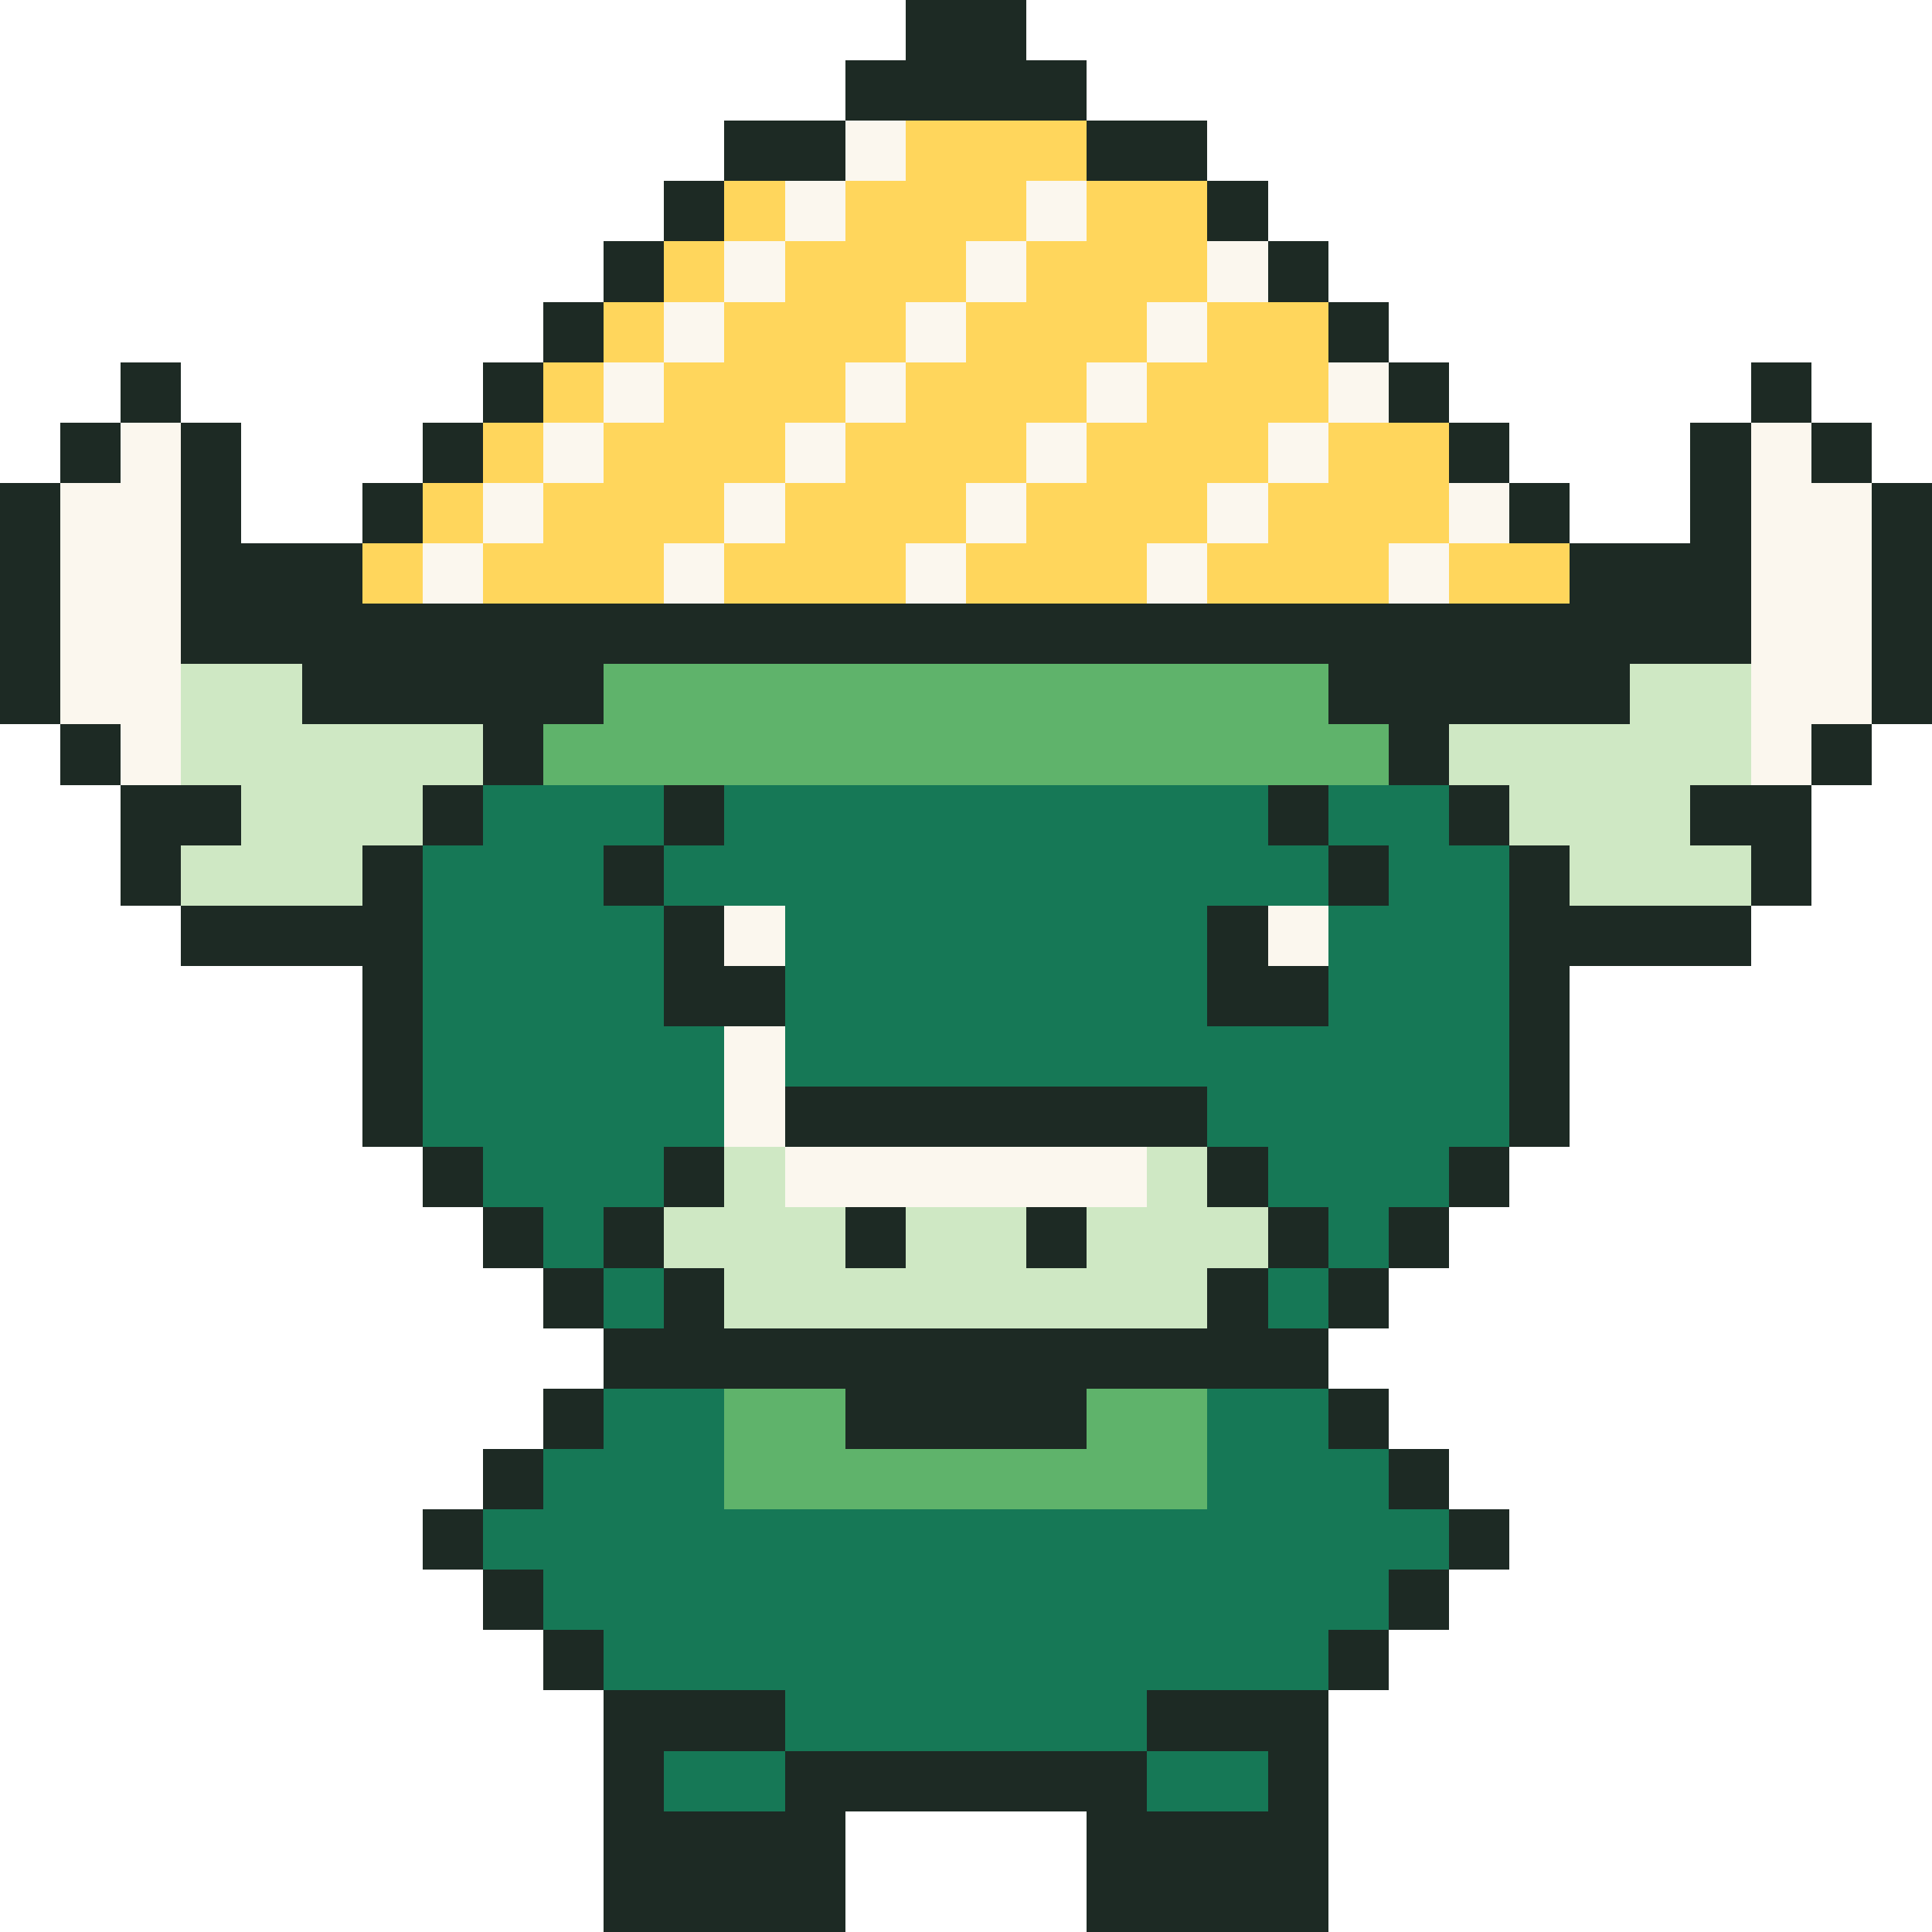
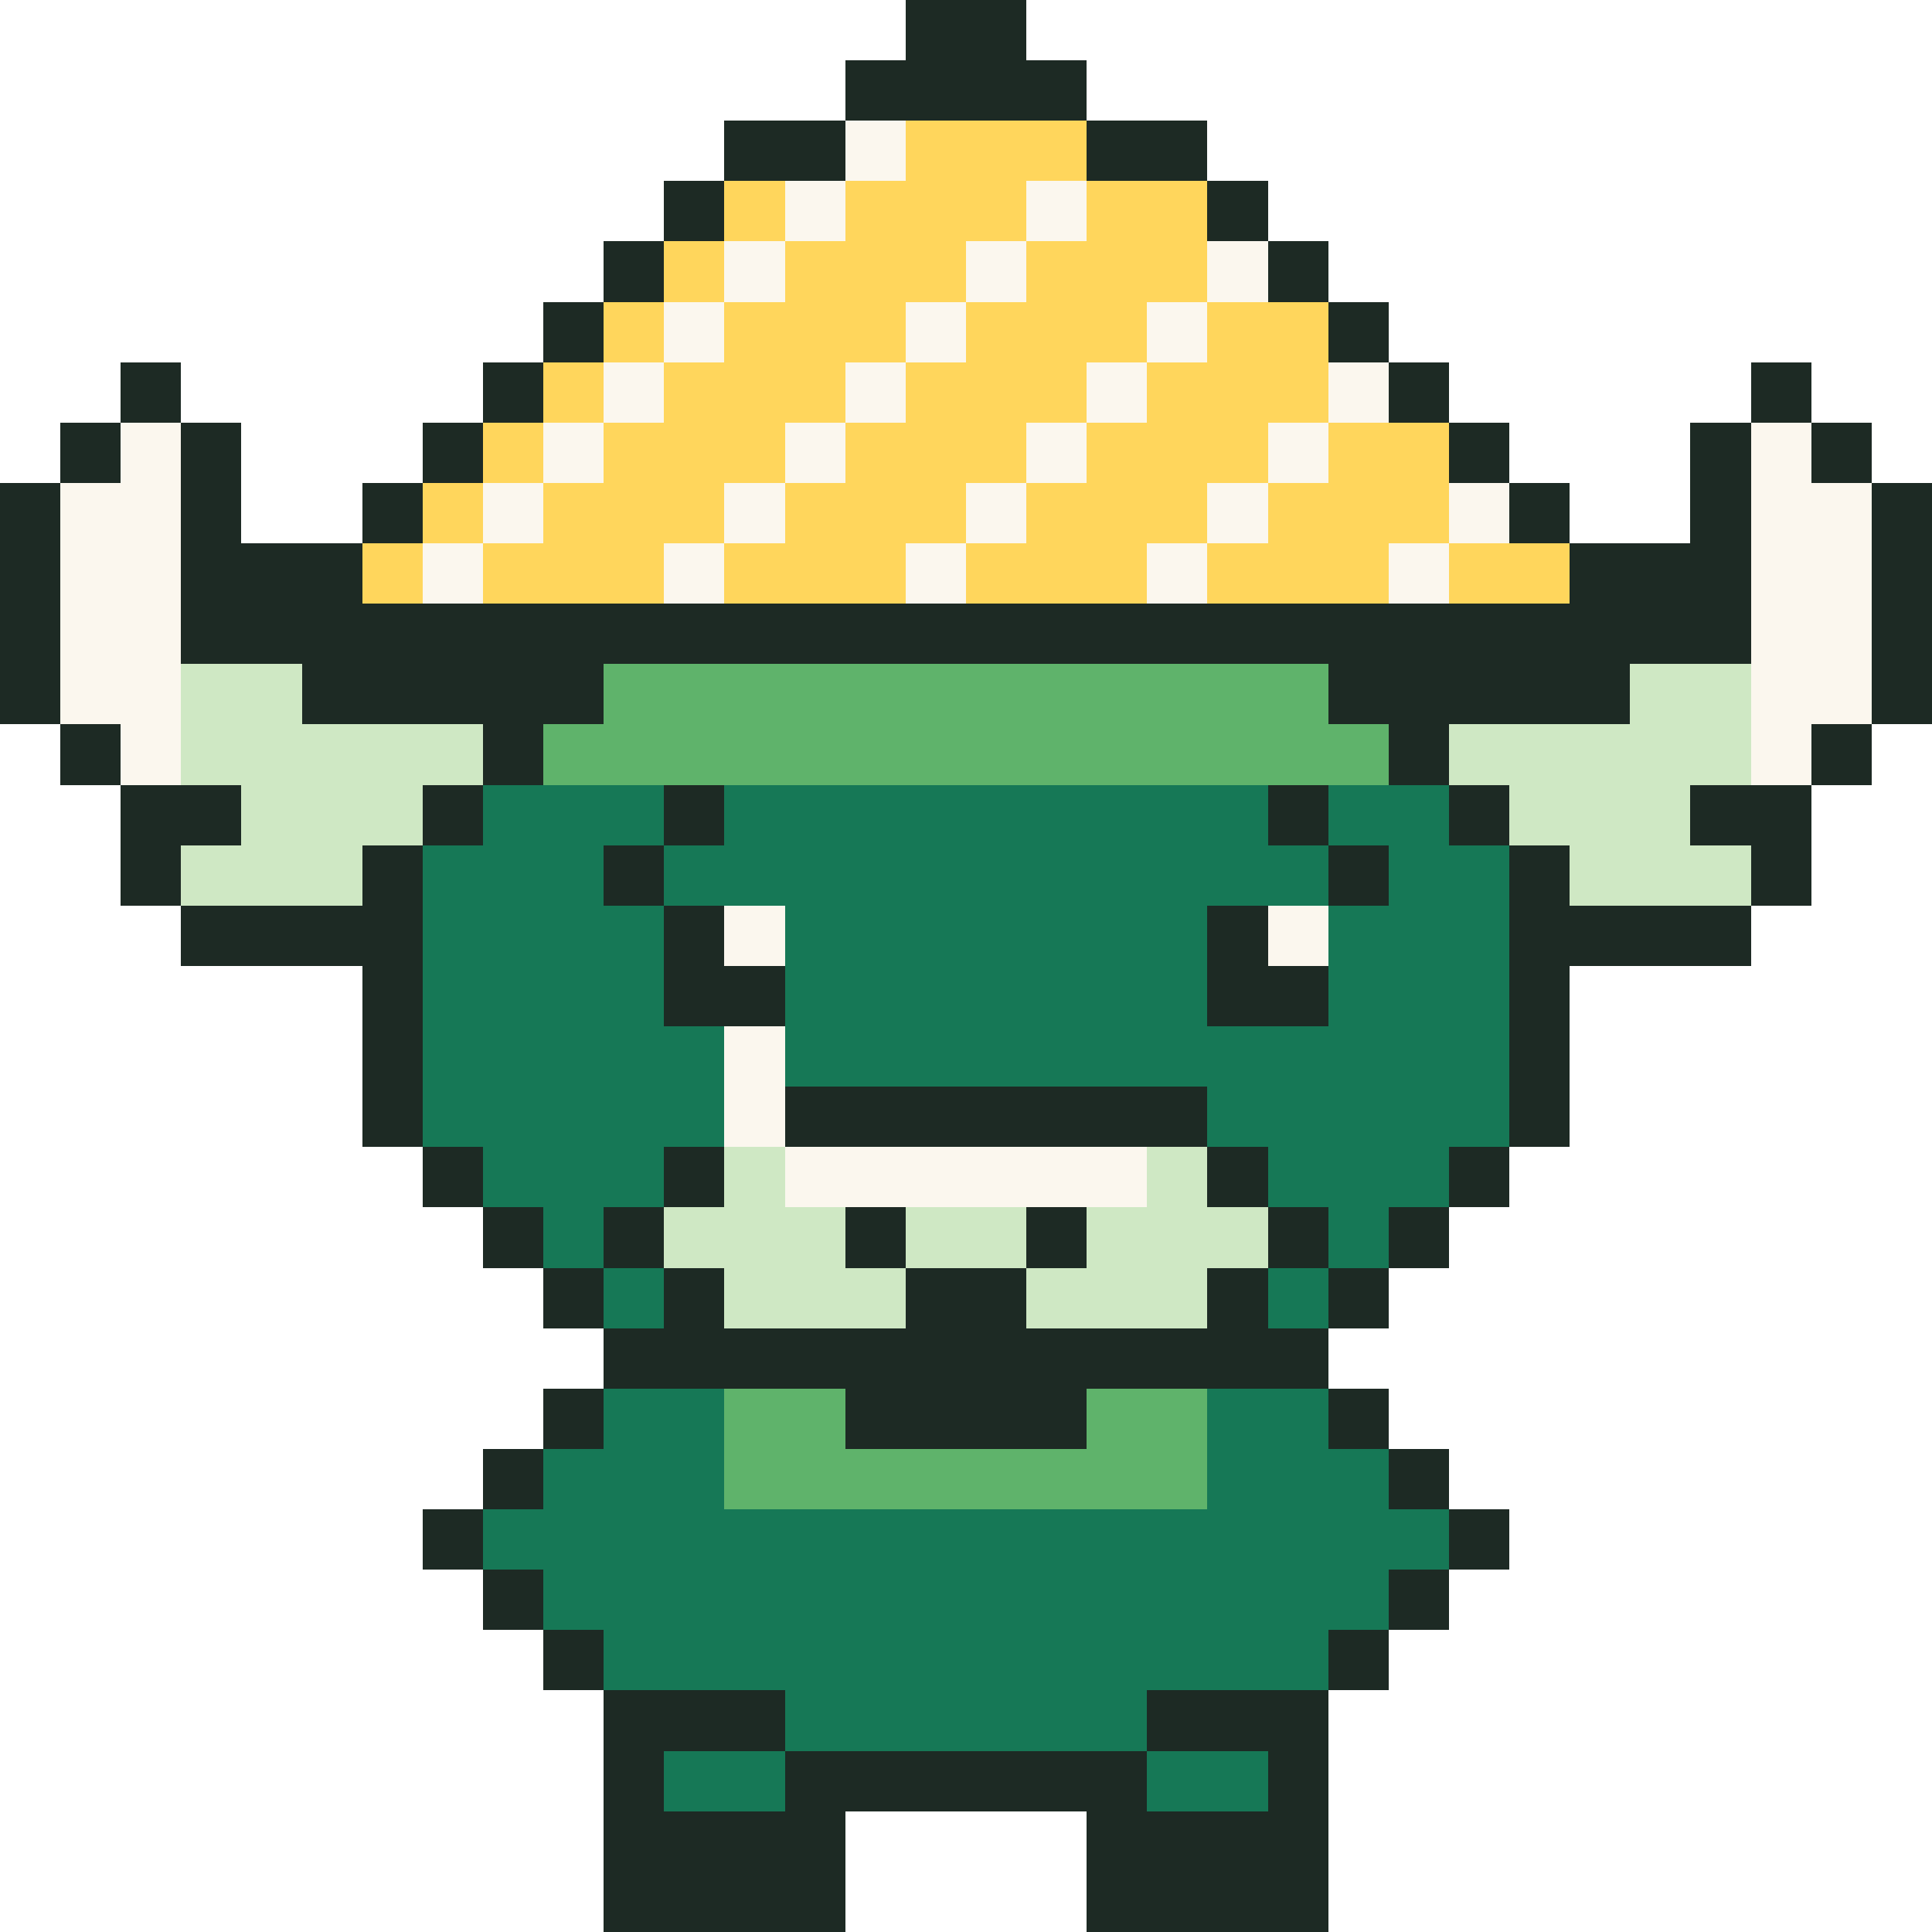
<svg xmlns="http://www.w3.org/2000/svg" width="32" height="32" viewBox="0 0 32 32" shape-rendering="crispEdges">
-   <path fill="#1d2a24" d="M15 0h2v1H15zM14 1h4v1H14zM12 2h2v1H12zM18 2h2v1H18zM11 3h1v1H11zM20 3h1v1H20zM10 4h1v1H10zM21 4h1v1H21zM9 5h1v1H9zM22 5h1v1H22zM2 6h1v1H2zM8 6h1v1H8zM23 6h1v1H23zM29 6h1v1H29zM1 7h1v1H1zM3 7h1v2H3zM7 7h1v1H7zM24 7h1v1H24zM28 7h1v2H28zM30 7h1v1H30zM0 8h1v4H0zM6 8h1v1H6zM25 8h1v1H25zM31 8h1v4H31zM3 9h3v1H3zM26 9h3v1H26zM3 10h26v1H3zM5 11h5v1H5zM22 11h5v1H22zM1 12h1v1H1zM8 12h1v1H8zM23 12h1v1H23zM30 12h1v1H30zM2 13h2v1H2zM7 13h1v1H7zM11 13h1v1H11zM21 13h1v1H21zM24 13h1v1H24zM28 13h2v1H28zM2 14h1v1H2zM6 14h1v1H6zM10 14h1v1H10zM22 14h1v1H22zM25 14h1v1H25zM29 14h1v1H29zM3 15h4v1H3zM11 15h1v1H11zM20 15h1v1H20zM25 15h4v1H25zM6 16h1v3H6zM11 16h2v1H11zM20 16h2v1H20zM25 16h1v3H25zM13 18h7v1H13zM7 19h1v1H7zM11 19h1v1H11zM20 19h1v1H20zM24 19h1v1H24zM8 20h1v1H8zM10 20h1v1H10zM14 20h1v1H14zM17 20h1v1H17zM21 20h1v1H21zM23 20h1v1H23zM9 21h1v1H9zM11 21h1v1H11zM20 21h1v1H20zM22 21h1v1H22zM10 22h12v1H10zM9 23h1v1H9zM14 23h4v1H14zM22 23h1v1H22zM8 24h1v1H8zM23 24h1v1H23zM7 25h1v1H7zM24 25h1v1H24zM8 26h1v1H8zM23 26h1v1H23zM9 27h1v1H9zM22 27h1v1H22zM10 28h3v1H10zM19 28h3v1H19zM10 29h1v1H10zM13 29h6v1H13zM21 29h1v1H21zM10 30h4v2H10zM18 30h4v2H18z" />
+   <path fill="#1d2a24" d="M15 0h2v1H15zM14 1h4v1H14zM12 2h2v1H12zM18 2h2v1H18zM11 3h1v1H11zM20 3h1v1H20zM10 4h1v1H10zM21 4h1v1H21zM9 5h1v1H9zM22 5h1v1H22zM2 6h1v1H2zM8 6h1v1H8zM23 6h1v1H23zM29 6h1v1H29zM1 7h1v1H1zM3 7h1v2H3zM7 7h1v1H7zM24 7h1v1H24zM28 7h1v2H28zM30 7h1v1H30zM0 8h1v4H0zM6 8h1v1H6zM25 8h1v1H25zM31 8h1v4H31zM3 9h3v1H3zM26 9h3v1H26zM3 10h26v1H3zM5 11h5v1H5zM22 11h5v1H22zM1 12h1v1H1zM8 12h1v1H8zM23 12h1v1H23zM30 12h1v1H30zM2 13h2v1H2zM7 13h1v1H7zM11 13h1v1H11zM21 13h1v1H21zM24 13h1v1H24zM28 13h2v1H28zM2 14h1v1H2zM6 14h1v1H6zM10 14h1v1H10zM22 14h1v1H22zM25 14h1v1H25zM29 14h1v1H29zM3 15h4v1H3zM11 15h1v1H11zM20 15h1v1H20zM25 15h4v1H25zM6 16h1v3H6zM11 16h2v1H11zM20 16h2v1H20zM25 16h1v3H25zM13 18h7v1H13zM7 19h1v1H7zM11 19h1v1H11zM20 19h1v1H20zM24 19h1v1H24zM8 20h1v1H8zM10 20h1v1H10zM14 20h1v1H14zM17 20h1v1H17zM21 20h1v1H21zM23 20h1v1H23zM9 21h1v1H9zM11 21h1v1H11zM15 21h2v1H15zM20 21h1v1H20zM22 21h1v1H22zM10 22h12v1H10zM9 23h1v1H9zM14 23h4v1H14zM22 23h1v1H22zM8 24h1v1H8zM23 24h1v1H23zM7 25h1v1H7zM24 25h1v1H24zM8 26h1v1H8zM23 26h1v1H23zM9 27h1v1H9zM22 27h1v1H22zM10 28h3v1H10zM19 28h3v1H19zM10 29h1v1H10zM13 29h6v1H13zM21 29h1v1H21zM10 30h4v2H10zM18 30h4v2H18z" />
  <path fill="#167856" d="M8 13h3v1H8zM12 13h9v1H12zM22 13h2v1H22zM7 14h3v1H7zM11 14h11v1H11zM23 14h2v1H23zM7 15h4v2H7zM13 15h7v2H13zM22 15h3v2H22zM7 17h5v2H7zM13 17h12v1H13zM20 18h5v1H20zM8 19h3v1H8zM21 19h3v1H21zM9 20h1v1H9zM22 20h1v1H22zM10 21h1v1H10zM21 21h1v1H21zM10 23h2v1H10zM20 23h2v1H20zM9 24h3v1H9zM20 24h3v1H20zM8 25h16v1H8zM9 26h14v1H9zM10 27h12v1H10zM13 28h6v1H13zM11 29h2v1H11zM19 29h2v1H19z" />
  <path fill="#5fb36b" d="M10 11h12v1H10zM9 12h14v1H9zM12 23h2v1H12zM18 23h2v1H18zM12 24h8v1H12z" />
-   <path fill="#cfe8c4" d="M3 11h2v1H3zM27 11h2v1H27zM3 12h5v1H3zM24 12h5v1H24zM4 13h3v1H4zM25 13h3v1H25zM3 14h3v1H3zM26 14h3v1H26zM12 19h1v1H12zM19 19h1v1H19zM11 20h3v1H11zM15 20h2v1H15zM18 20h3v1H18zM12 21h8v1H12z" />
+   <path fill="#cfe8c4" d="M3 11h2v1H3zM27 11h2v1H27zM3 12h5v1H3zM24 12h5v1H24zM4 13h3v1H4zM25 13h3v1H25zM3 14h3v1H3zM26 14h3v1H26zM12 19h1v1H12zM19 19h1v1H19zM11 20h3v1H11zM15 20h2v1H15zM18 20h3v1H18zM12 21h3v1H12zM17 21h3v1H17z" />
  <path fill="#fbf7ee" d="M14 2h1v1H14zM13 3h1v1H13zM17 3h1v1H17zM12 4h1v1H12zM16 4h1v1H16zM20 4h1v1H20zM11 5h1v1H11zM15 5h1v1H15zM19 5h1v1H19zM10 6h1v1H10zM14 6h1v1H14zM18 6h1v1H18zM22 6h1v1H22zM2 7h1v1H2zM9 7h1v1H9zM13 7h1v1H13zM17 7h1v1H17zM21 7h1v1H21zM29 7h1v1H29zM1 8h2v4H1zM8 8h1v1H8zM12 8h1v1H12zM16 8h1v1H16zM20 8h1v1H20zM24 8h1v1H24zM29 8h2v4H29zM7 9h1v1H7zM11 9h1v1H11zM15 9h1v1H15zM19 9h1v1H19zM23 9h1v1H23zM2 12h1v1H2zM29 12h1v1H29zM12 15h1v1H12zM21 15h1v1H21zM12 17h1v2H12zM13 19h6v1H13z" />
  <path fill="#ffd65c" d="M15 2h3v1H15zM12 3h1v1H12zM14 3h3v1H14zM18 3h2v1H18zM11 4h1v1H11zM13 4h3v1H13zM17 4h3v1H17zM10 5h1v1H10zM12 5h3v1H12zM16 5h3v1H16zM20 5h2v1H20zM9 6h1v1H9zM11 6h3v1H11zM15 6h3v1H15zM19 6h3v1H19zM8 7h1v1H8zM10 7h3v1H10zM14 7h3v1H14zM18 7h3v1H18zM22 7h2v1H22zM7 8h1v1H7zM9 8h3v1H9zM13 8h3v1H13zM17 8h3v1H17zM21 8h3v1H21zM6 9h1v1H6zM8 9h3v1H8zM12 9h3v1H12zM16 9h3v1H16zM20 9h3v1H20zM24 9h2v1H24z" />
</svg>
